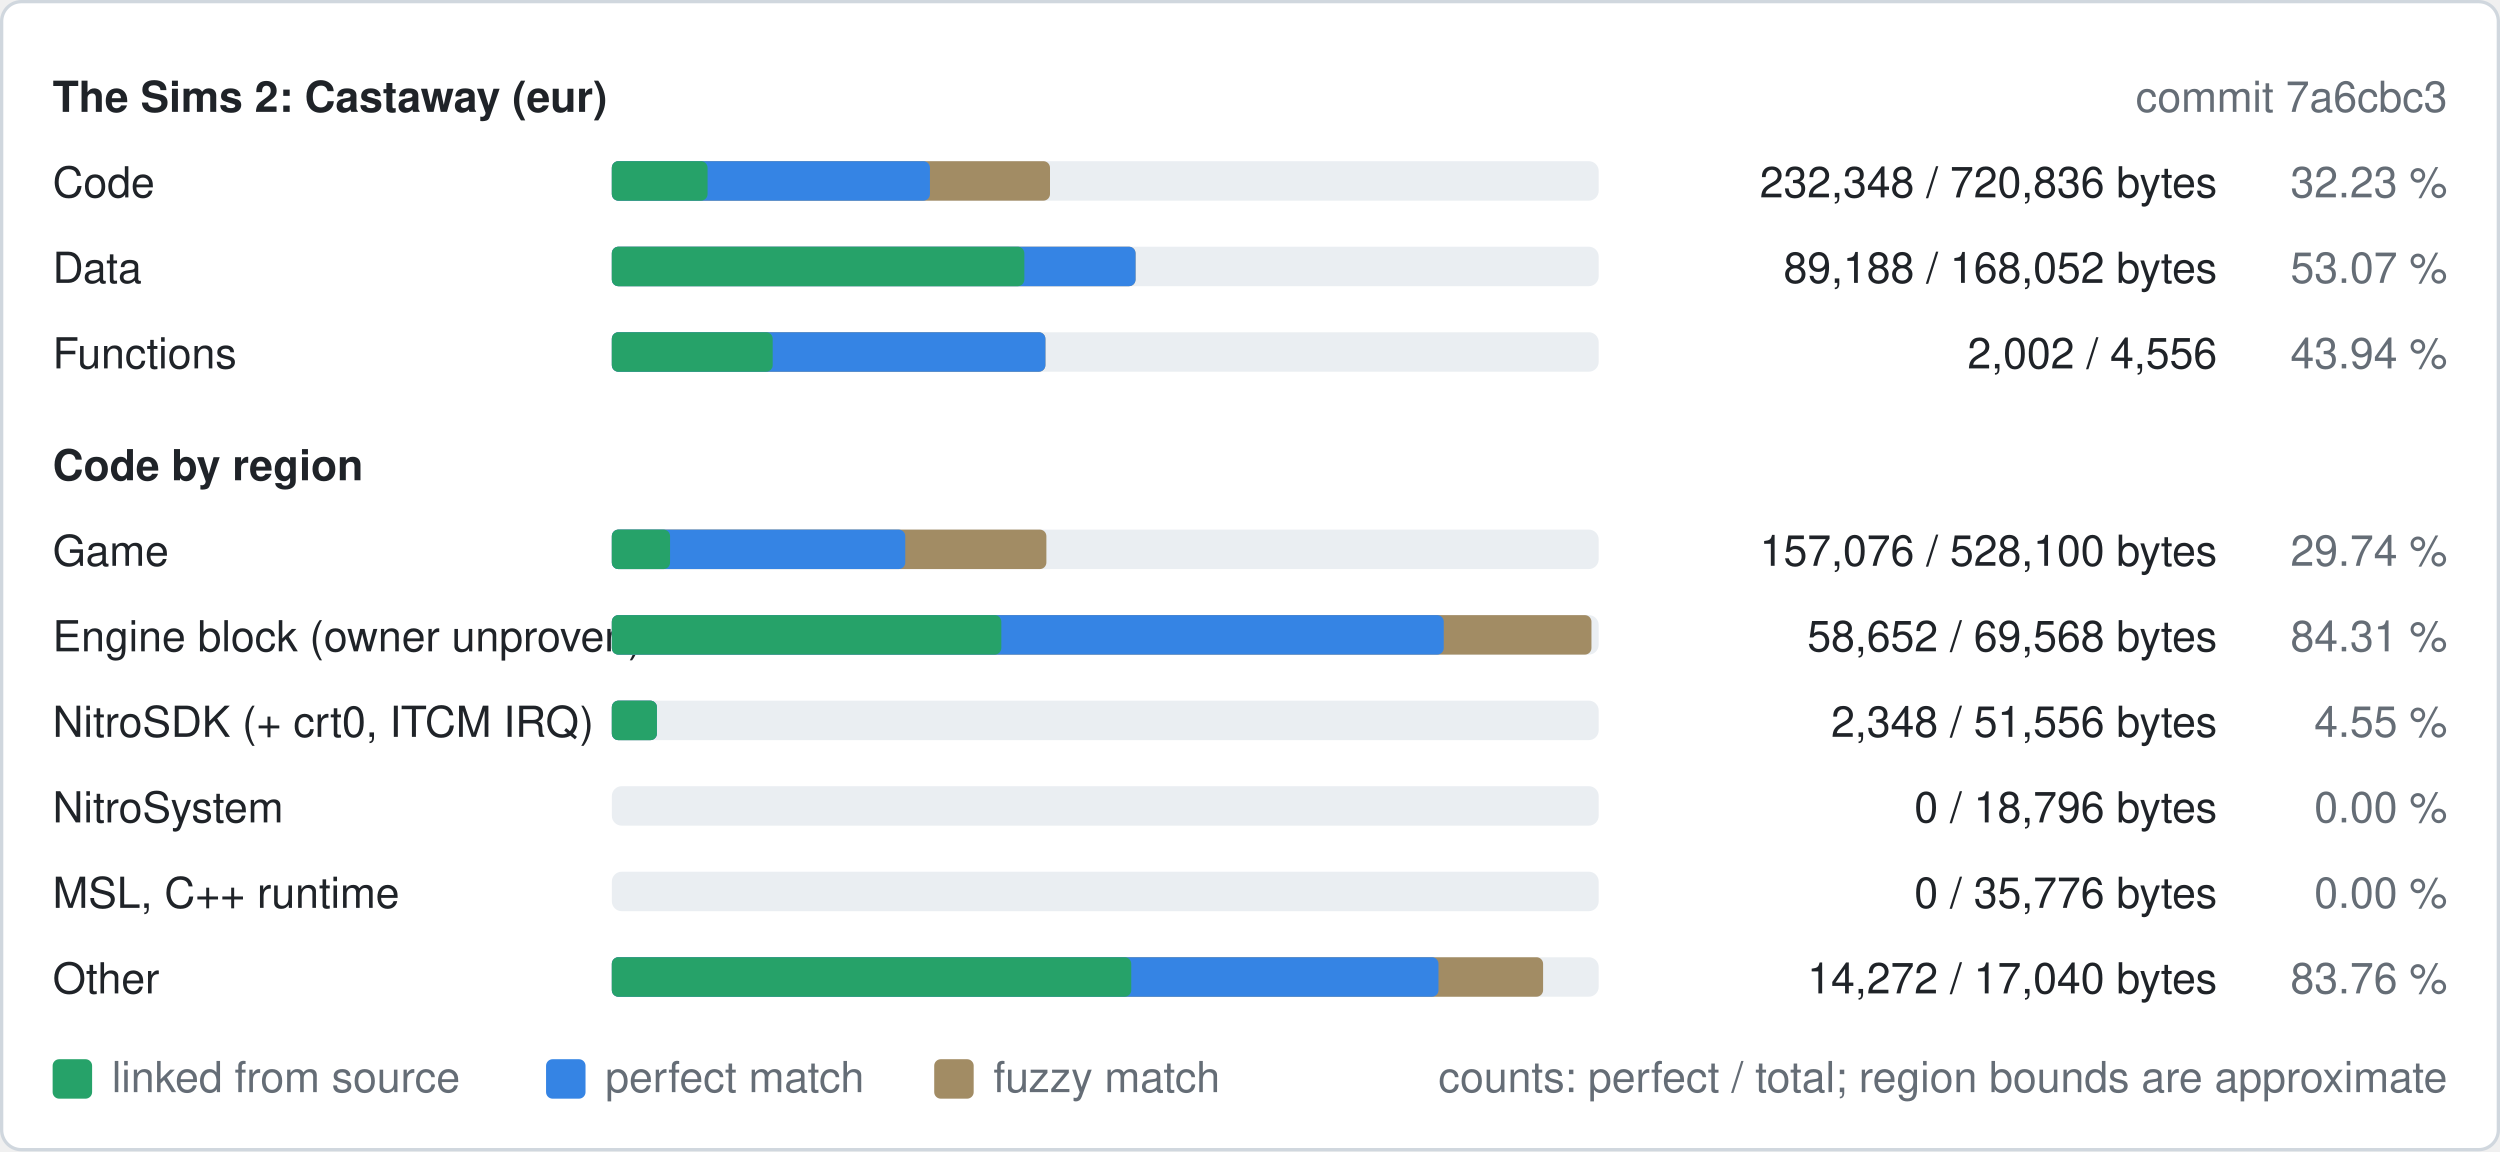
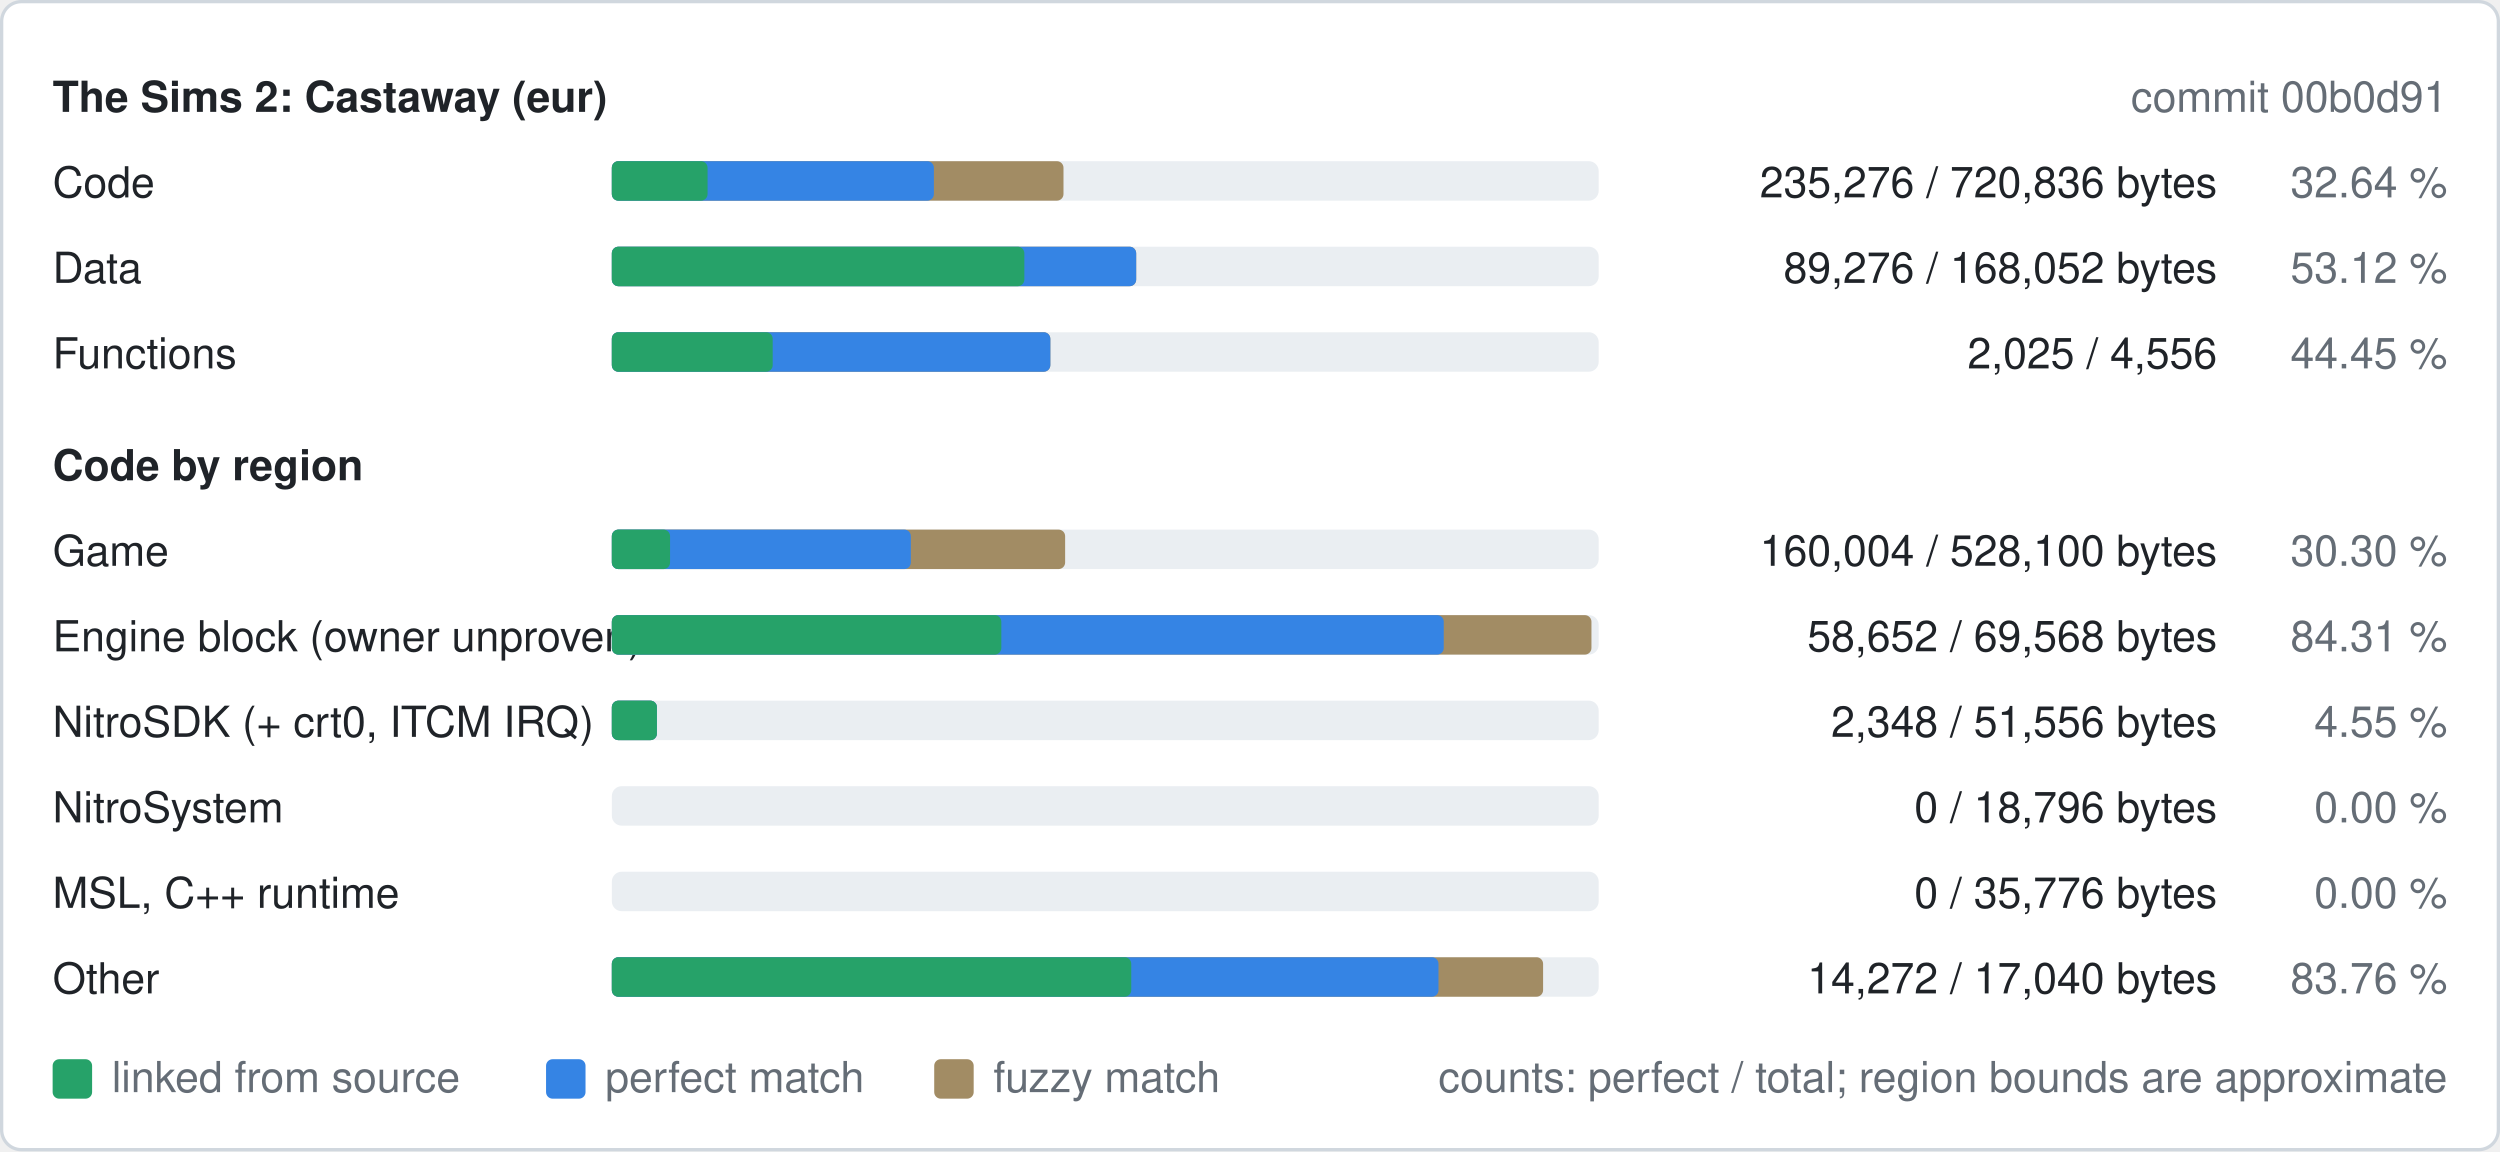
<svg xmlns="http://www.w3.org/2000/svg" width="760" height="350" viewBox="0 0 760 350" role="img" aria-label="Decompilation progress of eur">
  <style>
text{font-family:-apple-system,BlinkMacSystemFont,"Segoe UI",Helvetica,Arial,sans-serif;font-size:13px}
.b{font-weight:600}
.bg{fill:#ffffff;stroke:#d0d7de}.t{fill:#1f2328}.m{fill:#656d76}.track{fill:#eaeef2}.fuzzy{fill:#a28c64}.perfect{fill:#3584e4}.linked{fill:#26a269}
@media (prefers-color-scheme: dark){.bg{fill:#0d1117;stroke:#30363d}.t{fill:#e6edf3}.m{fill:#8d96a0}.track{fill:#21262d}.fuzzy{fill:#a28c64}.perfect{fill:#3584e4}.linked{fill:#2ec27e}}
</style>
  <rect class="bg" x="0.5" y="0.5" width="759" height="349" rx="6" />
  <text class="t b" x="16" y="34">The Sims 2: Castaway (eur)</text>
-   <text class="m" x="744" y="34" text-anchor="end">commit 7a6cbc3</text>
+   <text class="m" x="744" y="34" text-anchor="end">commit 00b0d91</text>
  <text class="t" x="16" y="60">Code</text>
  <rect class="track" x="186" y="49" width="300" height="12" rx="3" />
-   <rect class="fuzzy" x="186" y="49" width="133.2" height="12" rx="2" />
-   <rect class="perfect" x="186" y="49" width="96.7" height="12" rx="2" />
+   <rect class="fuzzy" x="186" y="49" width="137.3" height="12" rx="2" />
+   <rect class="perfect" x="186" y="49" width="97.9" height="12" rx="2" />
  <rect class="linked" x="186" y="49" width="29.1" height="12" rx="2" />
-   <text class="t" x="674" y="60" text-anchor="end">232,348 / 720,836 bytes</text>
-   <text class="m" x="744" y="60" text-anchor="end">32.23 %</text>
+   <text class="t" x="674" y="60" text-anchor="end">235,276 / 720,836 bytes</text>
+   <text class="m" x="744" y="60" text-anchor="end">32.64 %</text>
  <text class="t" x="16" y="86">Data</text>
  <rect class="track" x="186" y="75" width="300" height="12" rx="3" />
-   <rect class="fuzzy" x="186" y="75" width="159.2" height="12" rx="2" />
-   <rect class="perfect" x="186" y="75" width="159.2" height="12" rx="2" />
+   <rect class="fuzzy" x="186" y="75" width="159.4" height="12" rx="2" />
+   <rect class="perfect" x="186" y="75" width="159.4" height="12" rx="2" />
  <rect class="linked" x="186" y="75" width="125.4" height="12" rx="2" />
-   <text class="t" x="674" y="86" text-anchor="end">89,188 / 168,052 bytes</text>
-   <text class="m" x="744" y="86" text-anchor="end">53.07 %</text>
+   <text class="t" x="674" y="86" text-anchor="end">89,276 / 168,052 bytes</text>
+   <text class="m" x="744" y="86" text-anchor="end">53.12 %</text>
  <text class="t" x="16" y="112">Functions</text>
  <rect class="track" x="186" y="101" width="300" height="12" rx="3" />
-   <rect class="fuzzy" x="186" y="101" width="131.8" height="12" rx="2" />
-   <rect class="perfect" x="186" y="101" width="131.8" height="12" rx="2" />
+   <rect class="fuzzy" x="186" y="101" width="133.3" height="12" rx="2" />
+   <rect class="perfect" x="186" y="101" width="133.3" height="12" rx="2" />
  <rect class="linked" x="186" y="101" width="48.9" height="12" rx="2" />
-   <text class="t" x="674" y="112" text-anchor="end">2,002 / 4,556</text>
-   <text class="m" x="744" y="112" text-anchor="end">43.94 %</text>
+   <text class="t" x="674" y="112" text-anchor="end">2,025 / 4,556</text>
+   <text class="m" x="744" y="112" text-anchor="end">44.45 %</text>
  <text class="t b" x="16" y="146">Code by region</text>
  <text class="t" x="16" y="172">Game</text>
  <rect class="track" x="186" y="161" width="300" height="12" rx="3" />
-   <rect class="fuzzy" x="186" y="161" width="132.1" height="12" rx="2" />
-   <rect class="perfect" x="186" y="161" width="89.2" height="12" rx="2" />
+   <rect class="fuzzy" x="186" y="161" width="137.8" height="12" rx="2" />
+   <rect class="perfect" x="186" y="161" width="90.9" height="12" rx="2" />
  <rect class="linked" x="186" y="161" width="17.7" height="12" rx="2" />
-   <text class="t" x="674" y="172" text-anchor="end">157,076 / 528,100 bytes</text>
-   <text class="m" x="744" y="172" text-anchor="end">29.74 %</text>
+   <text class="t" x="674" y="172" text-anchor="end">160,004 / 528,100 bytes</text>
+   <text class="m" x="744" y="172" text-anchor="end">30.30 %</text>
  <text class="t" x="16" y="198">Engine block (owner unproven)</text>
  <rect class="track" x="186" y="187" width="300" height="12" rx="3" />
  <rect class="fuzzy" x="186" y="187" width="297.8" height="12" rx="2" />
  <rect class="perfect" x="186" y="187" width="252.9" height="12" rx="2" />
  <rect class="linked" x="186" y="187" width="118.4" height="12" rx="2" />
  <text class="t" x="674" y="198" text-anchor="end">58,652 / 69,568 bytes</text>
  <text class="m" x="744" y="198" text-anchor="end">84.31 %</text>
  <text class="t" x="16" y="224">NitroSDK (+ crt0, ITCM IRQ)</text>
  <rect class="track" x="186" y="213" width="300" height="12" rx="3" />
  <rect class="fuzzy" x="186" y="213" width="13.7" height="12" rx="2" />
  <rect class="perfect" x="186" y="213" width="13.7" height="12" rx="2" />
  <rect class="linked" x="186" y="213" width="13.7" height="12" rx="2" />
  <text class="t" x="674" y="224" text-anchor="end">2,348 / 51,556 bytes</text>
  <text class="m" x="744" y="224" text-anchor="end">4.55 %</text>
  <text class="t" x="16" y="250">NitroSystem</text>
  <rect class="track" x="186" y="239" width="300" height="12" rx="3" />
  <text class="t" x="674" y="250" text-anchor="end">0 / 18,796 bytes</text>
  <text class="m" x="744" y="250" text-anchor="end">0.00 %</text>
  <text class="t" x="16" y="276">MSL, C++ runtime</text>
  <rect class="track" x="186" y="265" width="300" height="12" rx="3" />
  <text class="t" x="674" y="276" text-anchor="end">0 / 35,776 bytes</text>
  <text class="m" x="744" y="276" text-anchor="end">0.00 %</text>
  <text class="t" x="16" y="302">Other</text>
  <rect class="track" x="186" y="291" width="300" height="12" rx="3" />
  <rect class="fuzzy" x="186" y="291" width="283.1" height="12" rx="2" />
  <rect class="perfect" x="186" y="291" width="251.3" height="12" rx="2" />
  <rect class="linked" x="186" y="291" width="157.9" height="12" rx="2" />
  <text class="t" x="674" y="302" text-anchor="end">14,272 / 17,040 bytes</text>
  <text class="m" x="744" y="302" text-anchor="end">83.76 %</text>
  <rect class="linked" x="16" y="322" width="12" height="12" rx="2" />
  <text class="m" x="34" y="332">linked from source</text>
  <rect class="perfect" x="166" y="322" width="12" height="12" rx="2" />
  <text class="m" x="184" y="332">perfect match</text>
  <rect class="fuzzy" x="284" y="322" width="12" height="12" rx="2" />
  <text class="m" x="302" y="332">fuzzy match</text>
  <text class="m" x="744" y="332" text-anchor="end">counts: perfect / total; region bounds are approximate</text>
</svg>
